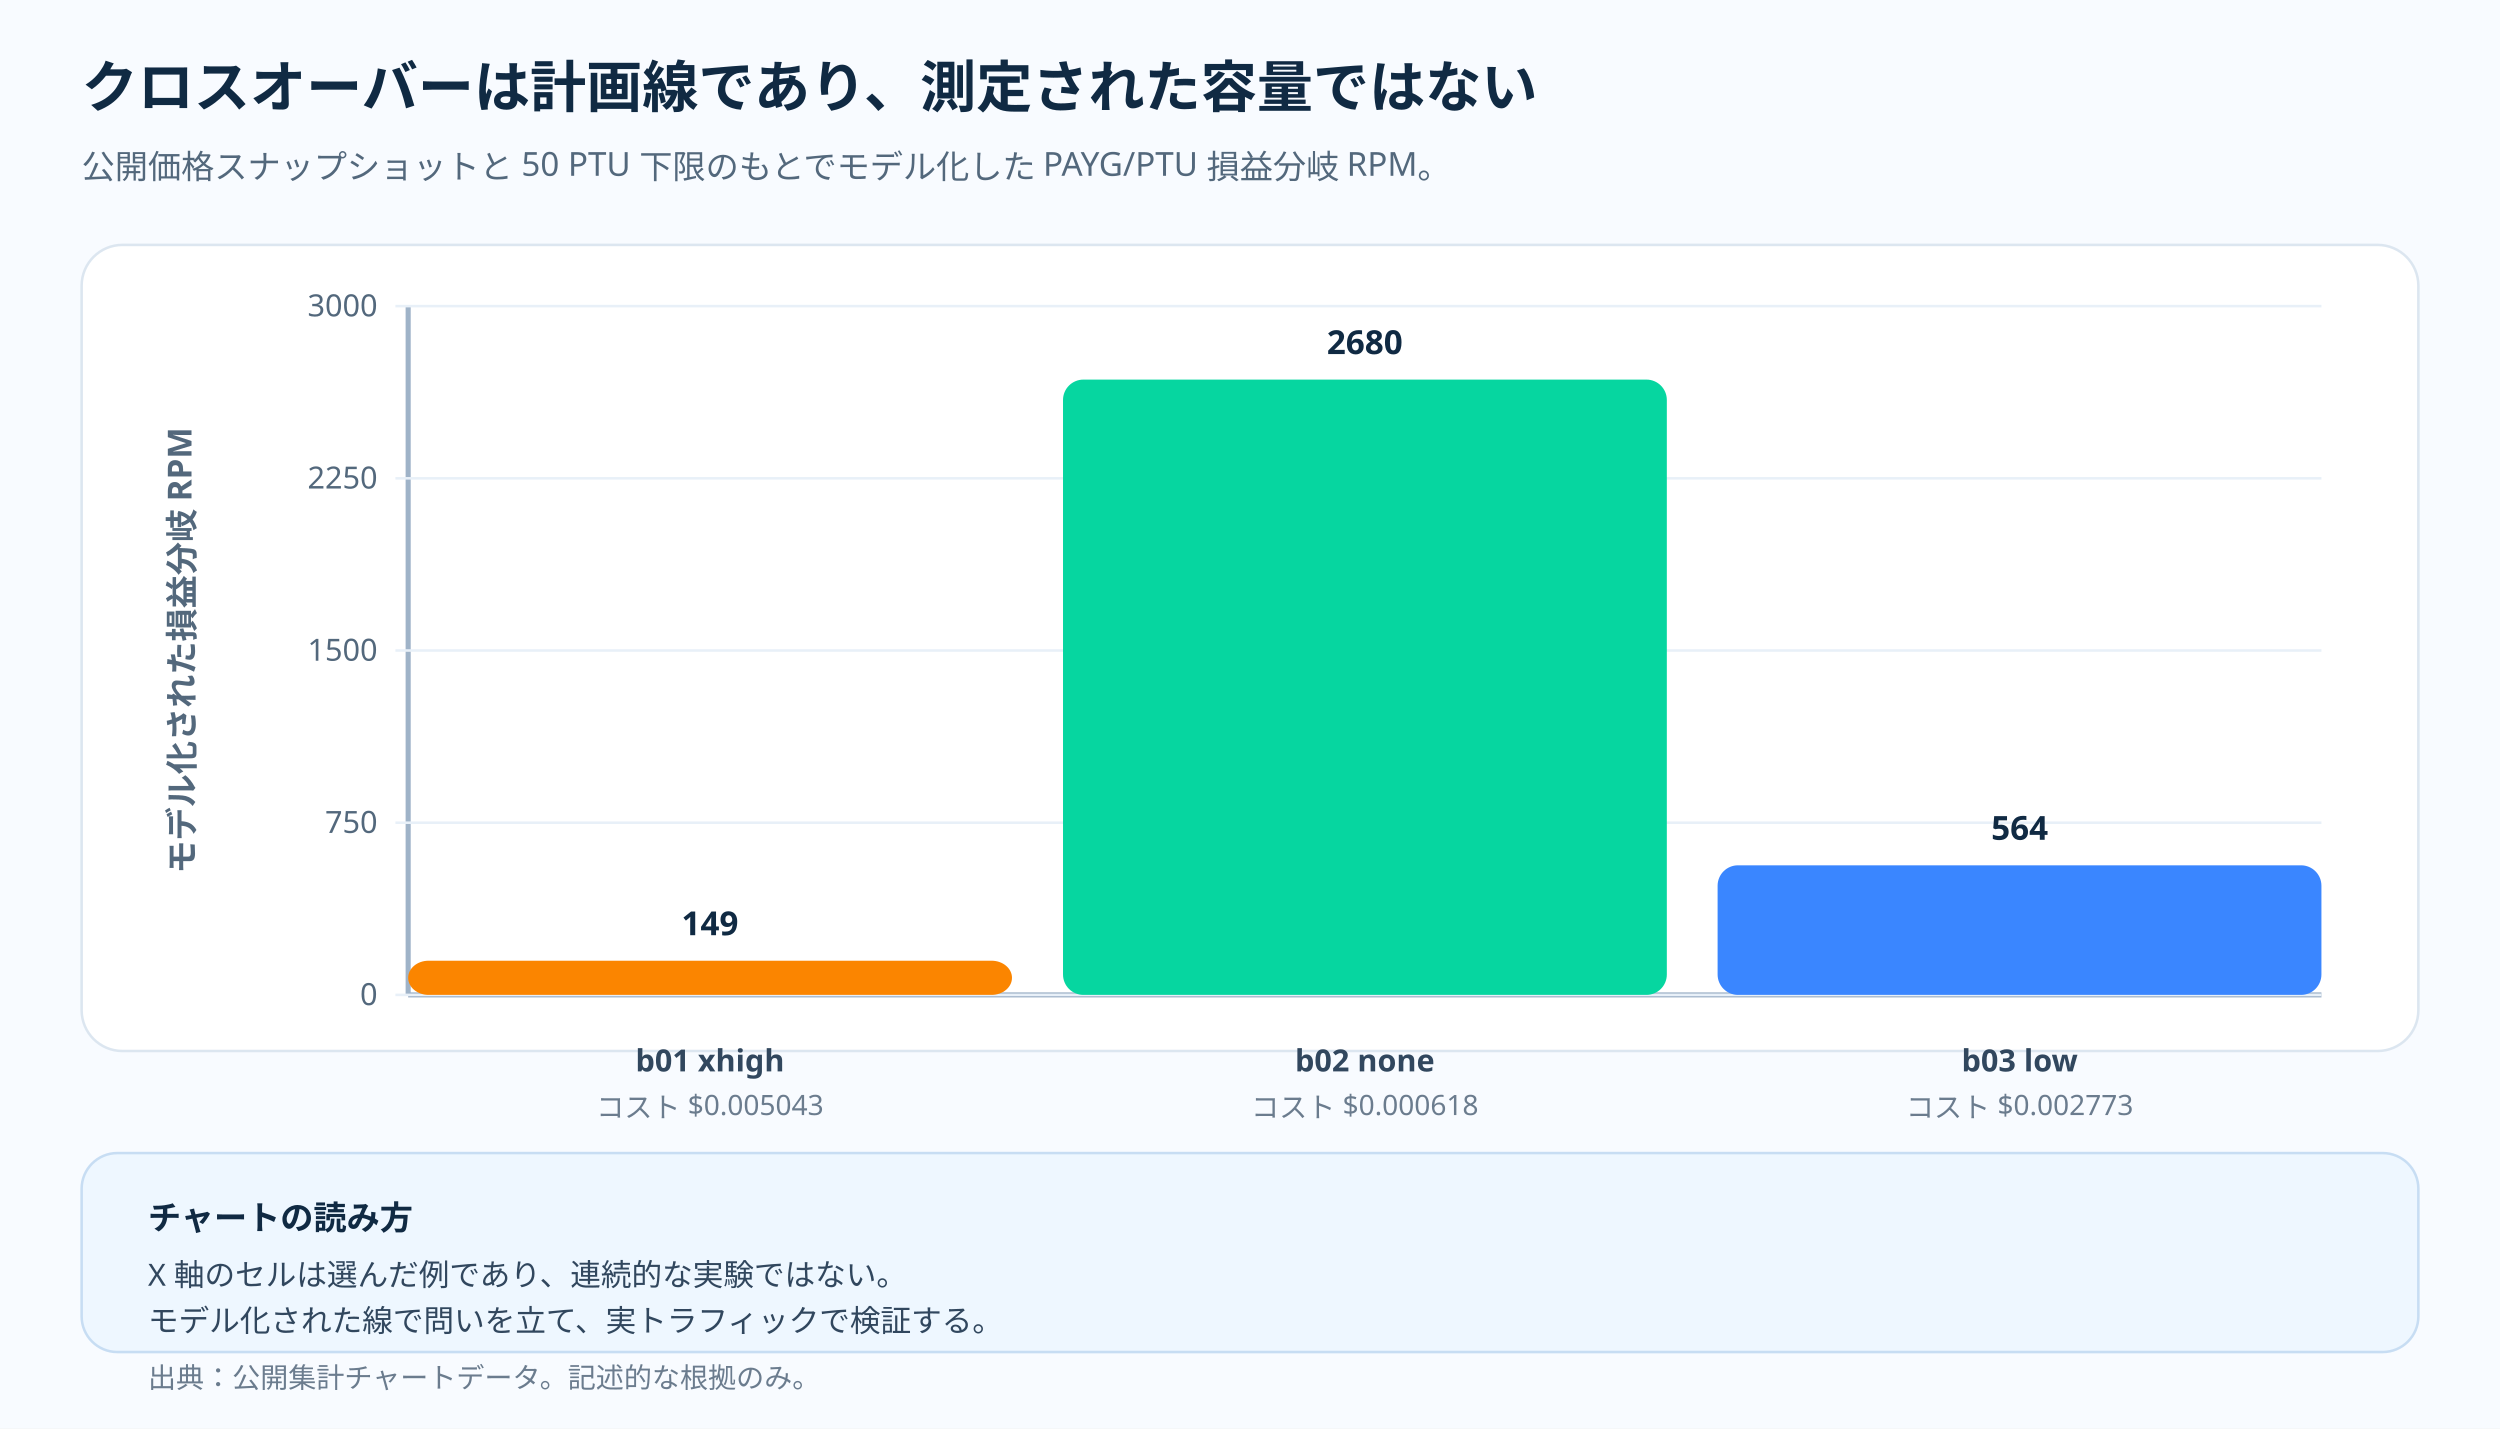
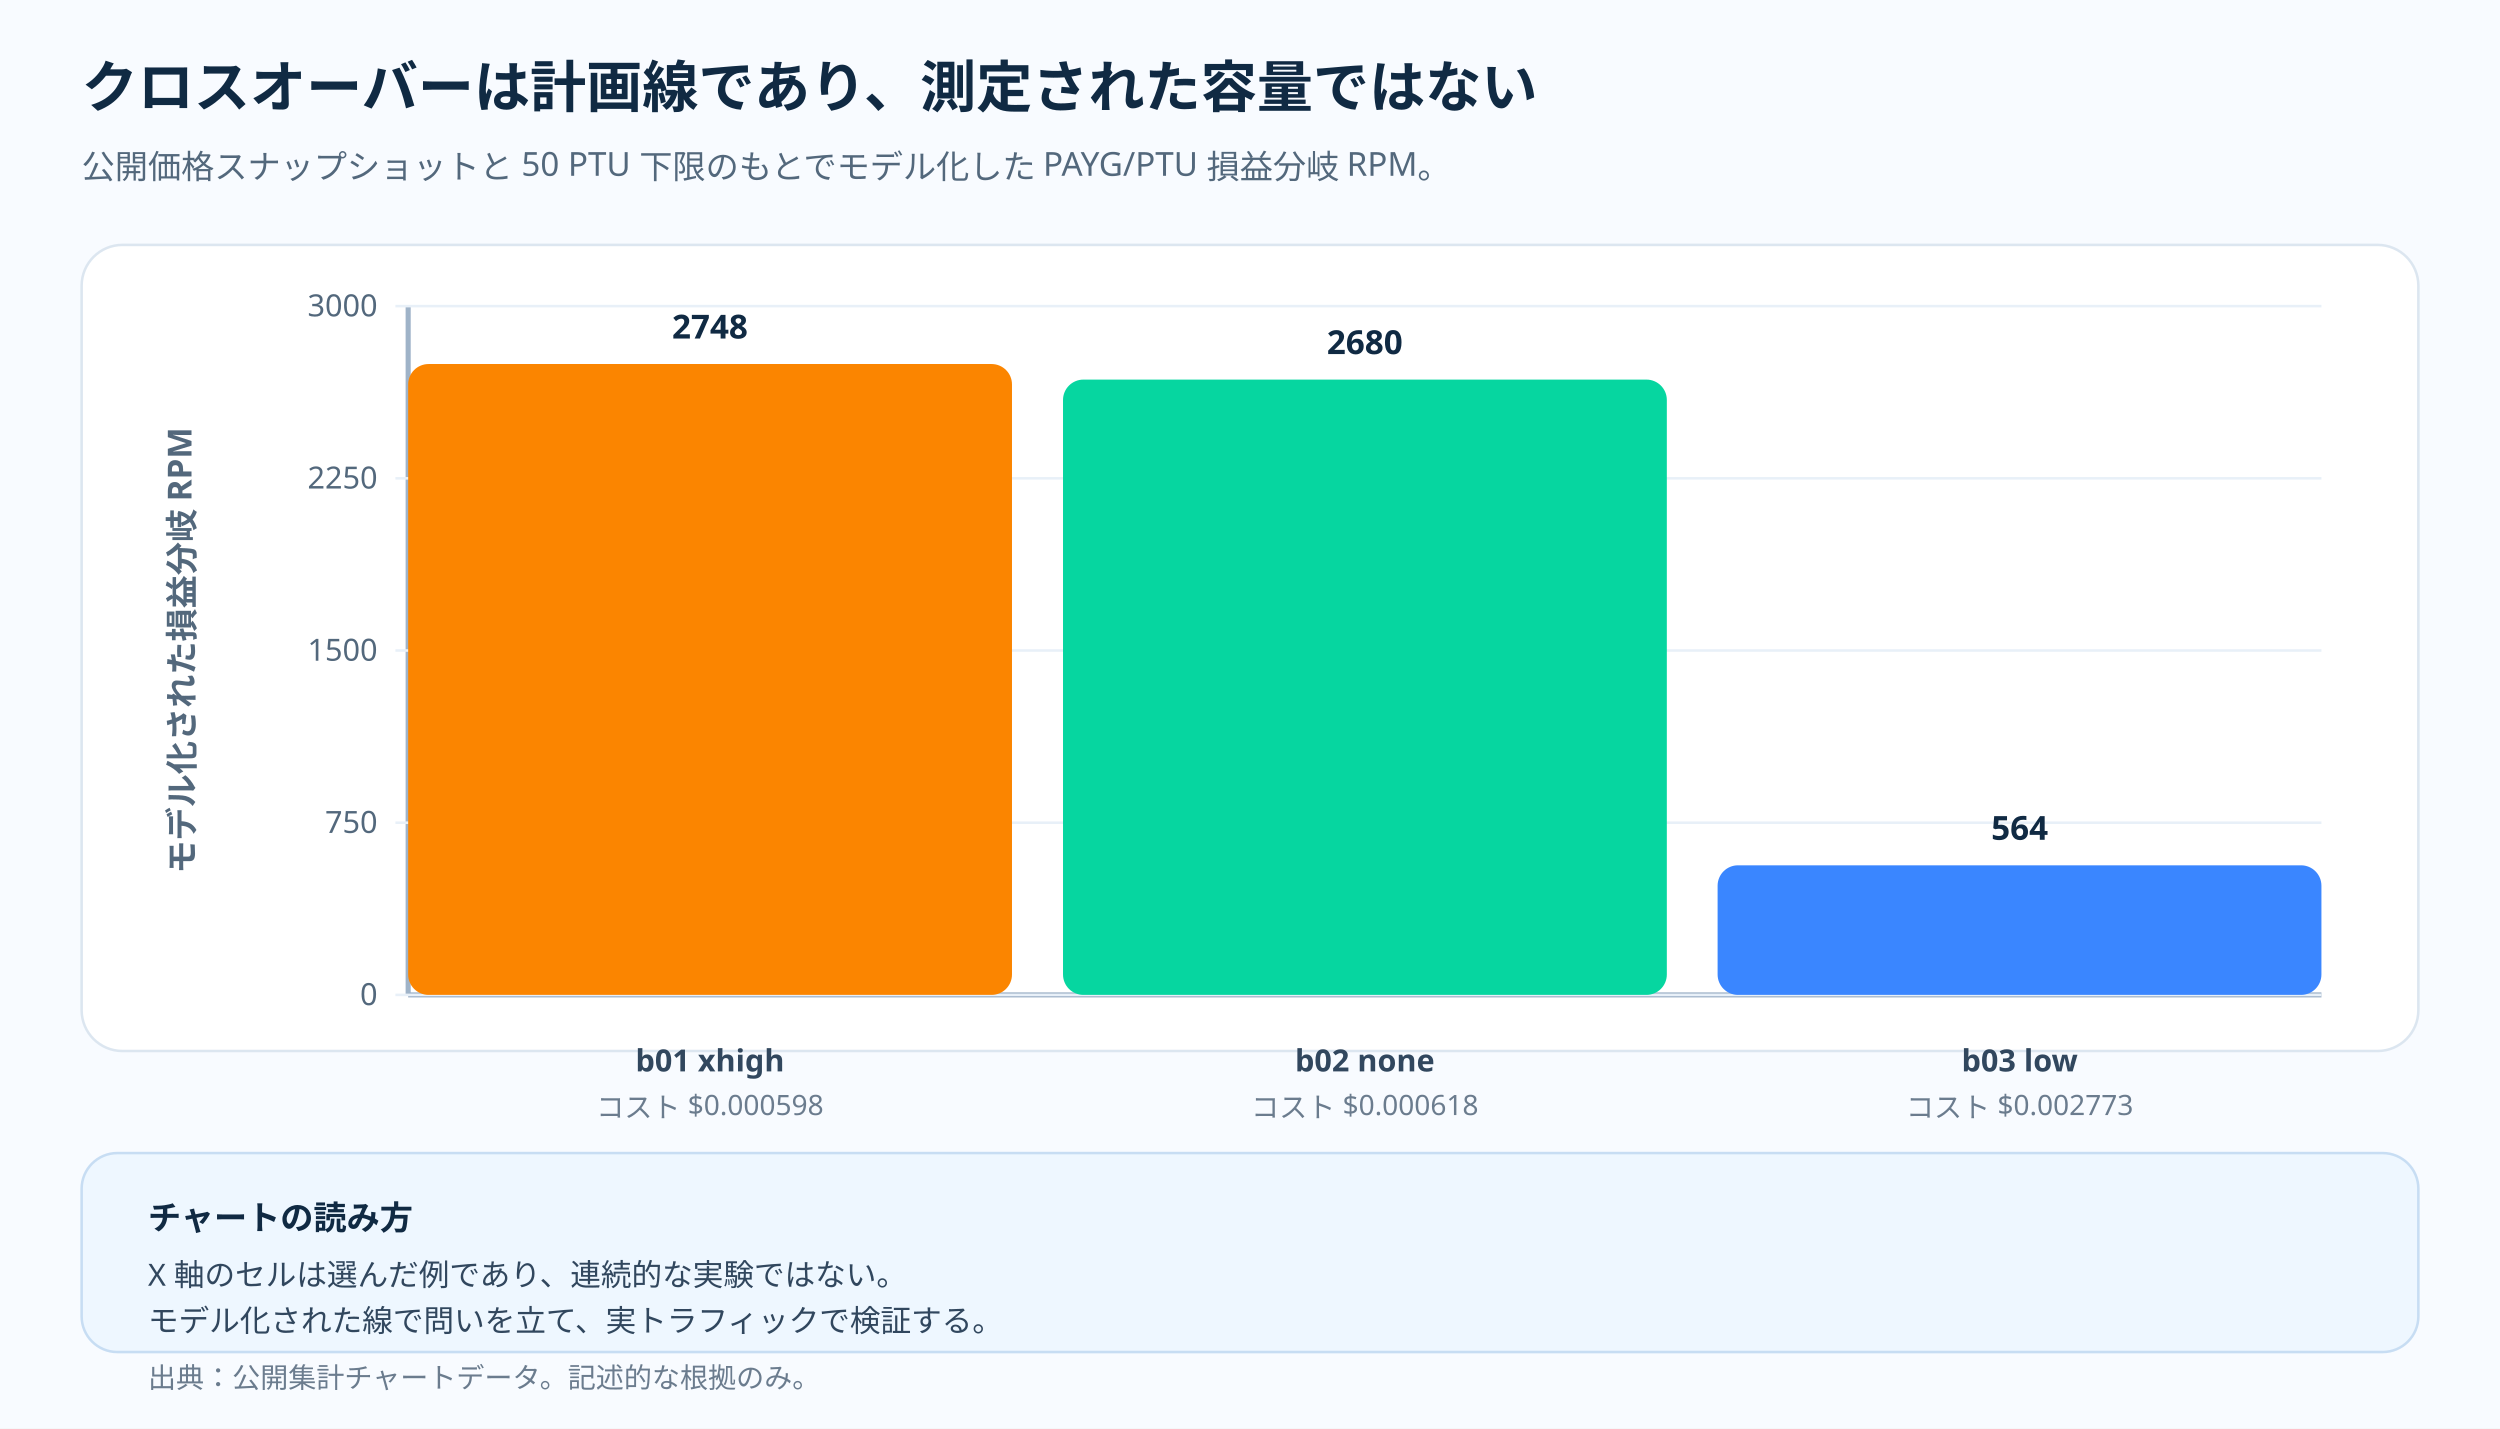
<svg xmlns="http://www.w3.org/2000/svg" role="img" aria-labelledby="title desc" viewBox="0 0 980 560">
  <rect width="980" height="560" fill="#f8fbff" />
  <text x="32" y="42" font-family="Segoe UI, system-ui, sans-serif" font-size="22" font-weight="700" fill="#102a43">クロスオーバーは計画線であり、測定された容量ではない</text>
  <text x="32" y="70" font-family="Segoe UI, system-ui, sans-serif" font-size="13" fill="#53687c">公開価格スナップショットと 50 PTU 下限のもとでモデル化した PAYG/PTU 損益分岐 RPM。</text>
  <rect x="32" y="96" width="916" height="316" rx="16" fill="#fff" stroke="#dce6f0" />
  <line x1="160" y1="390" x2="910" y2="390" stroke="#9fb3c8" stroke-width="2" />
  <line x1="160" y1="120" x2="160" y2="390" stroke="#9fb3c8" stroke-width="2" />
  <line x1="155" y1="390.0" x2="910" y2="390.0" stroke="#e8f0f8" />
  <text x="148" y="394.0" text-anchor="end" font-family="Segoe UI, system-ui, sans-serif" font-size="12" fill="#53687c">0</text>
  <line x1="155" y1="322.5" x2="910" y2="322.5" stroke="#e8f0f8" />
  <text x="148" y="326.5" text-anchor="end" font-family="Segoe UI, system-ui, sans-serif" font-size="12" fill="#53687c">750</text>
  <line x1="155" y1="255.0" x2="910" y2="255.0" stroke="#e8f0f8" />
  <text x="148" y="259.0" text-anchor="end" font-family="Segoe UI, system-ui, sans-serif" font-size="12" fill="#53687c">1500</text>
  <line x1="155" y1="187.5" x2="910" y2="187.5" stroke="#e8f0f8" />
  <text x="148" y="191.5" text-anchor="end" font-family="Segoe UI, system-ui, sans-serif" font-size="12" fill="#53687c">2250</text>
  <line x1="155" y1="120.0" x2="910" y2="120.0" stroke="#e8f0f8" />
  <text x="148" y="124.0" text-anchor="end" font-family="Segoe UI, system-ui, sans-serif" font-size="12" fill="#53687c">3000</text>
  <text x="76" y="255.0" transform="rotate(-90 76 255.0)" text-anchor="middle" font-family="Segoe UI, system-ui, sans-serif" font-size="13" font-weight="700" fill="#53687c">モデル化された損益分岐 RPM</text>
-   <rect x="160.0" y="376.6" width="236.7" height="13.4" rx="8" fill="#fb8500" />
-   <text x="278.3" y="366.6" text-anchor="middle" font-family="Segoe UI, system-ui, sans-serif" font-size="13" font-weight="700" fill="#102a43">149</text>
+   <rect x="160.0" y="142.7" width="236.7" height="247.3" rx="8" fill="#fb8500" />
+   <text x="278.3" y="132.7" text-anchor="middle" font-family="Segoe UI, system-ui, sans-serif" font-size="13" font-weight="700" fill="#102a43">2748</text>
  <text x="278.3" y="420" text-anchor="middle" font-family="Segoe UI, system-ui, sans-serif" font-size="12" font-weight="700" fill="#31475e">b01 xhigh</text>
-   <text x="278.3" y="438" text-anchor="middle" font-family="Segoe UI, system-ui, sans-serif" font-size="11" fill="#6b7c8e">コスト $0.005043</text>
+   <text x="278.3" y="438" text-anchor="middle" font-family="Segoe UI, system-ui, sans-serif" font-size="11" fill="#6b7c8e">コスト $0.000598</text>
  <rect x="416.7" y="148.8" width="236.7" height="241.2" rx="8" fill="#06d6a0" />
  <text x="535.0" y="138.8" text-anchor="middle" font-family="Segoe UI, system-ui, sans-serif" font-size="13" font-weight="700" fill="#102a43">2680</text>
  <text x="535.0" y="420" text-anchor="middle" font-family="Segoe UI, system-ui, sans-serif" font-size="12" font-weight="700" fill="#31475e">b02 none</text>
  <text x="535.0" y="438" text-anchor="middle" font-family="Segoe UI, system-ui, sans-serif" font-size="11" fill="#6b7c8e">コスト $0.000618</text>
  <rect x="673.3" y="339.2" width="236.7" height="50.8" rx="8" fill="#3a86ff" />
  <text x="791.7" y="329.2" text-anchor="middle" font-family="Segoe UI, system-ui, sans-serif" font-size="13" font-weight="700" fill="#102a43">564</text>
  <text x="791.7" y="420" text-anchor="middle" font-family="Segoe UI, system-ui, sans-serif" font-size="12" font-weight="700" fill="#31475e">b03 low</text>
  <text x="791.7" y="438" text-anchor="middle" font-family="Segoe UI, system-ui, sans-serif" font-size="11" fill="#6b7c8e">コスト $0.002773</text>
  <rect x="32" y="452" width="916" height="78" rx="14" fill="#eef7ff" stroke="#c7ddf3" />
  <text x="58" y="482" font-family="Segoe UI, system-ui, sans-serif" font-size="13" font-weight="700" fill="#102a43">チャートの読み方</text>
  <text x="58" y="504" font-family="Segoe UI, system-ui, sans-serif" font-size="12" fill="#31475e">X 軸のセルは選んだ例であり、連続的な実験ではない。</text>
  <text x="58" y="522" font-family="Segoe UI, system-ui, sans-serif" font-size="12" fill="#31475e">モデル化された線で問いを立て、実トラフィックで検証する。</text>
  <text x="58" y="544" font-family="Segoe UI, system-ui, sans-serif" font-size="11" fill="#6b7c8e">出典：公開集計チャートデータ。記述的な根拠のみ。</text>
</svg>
